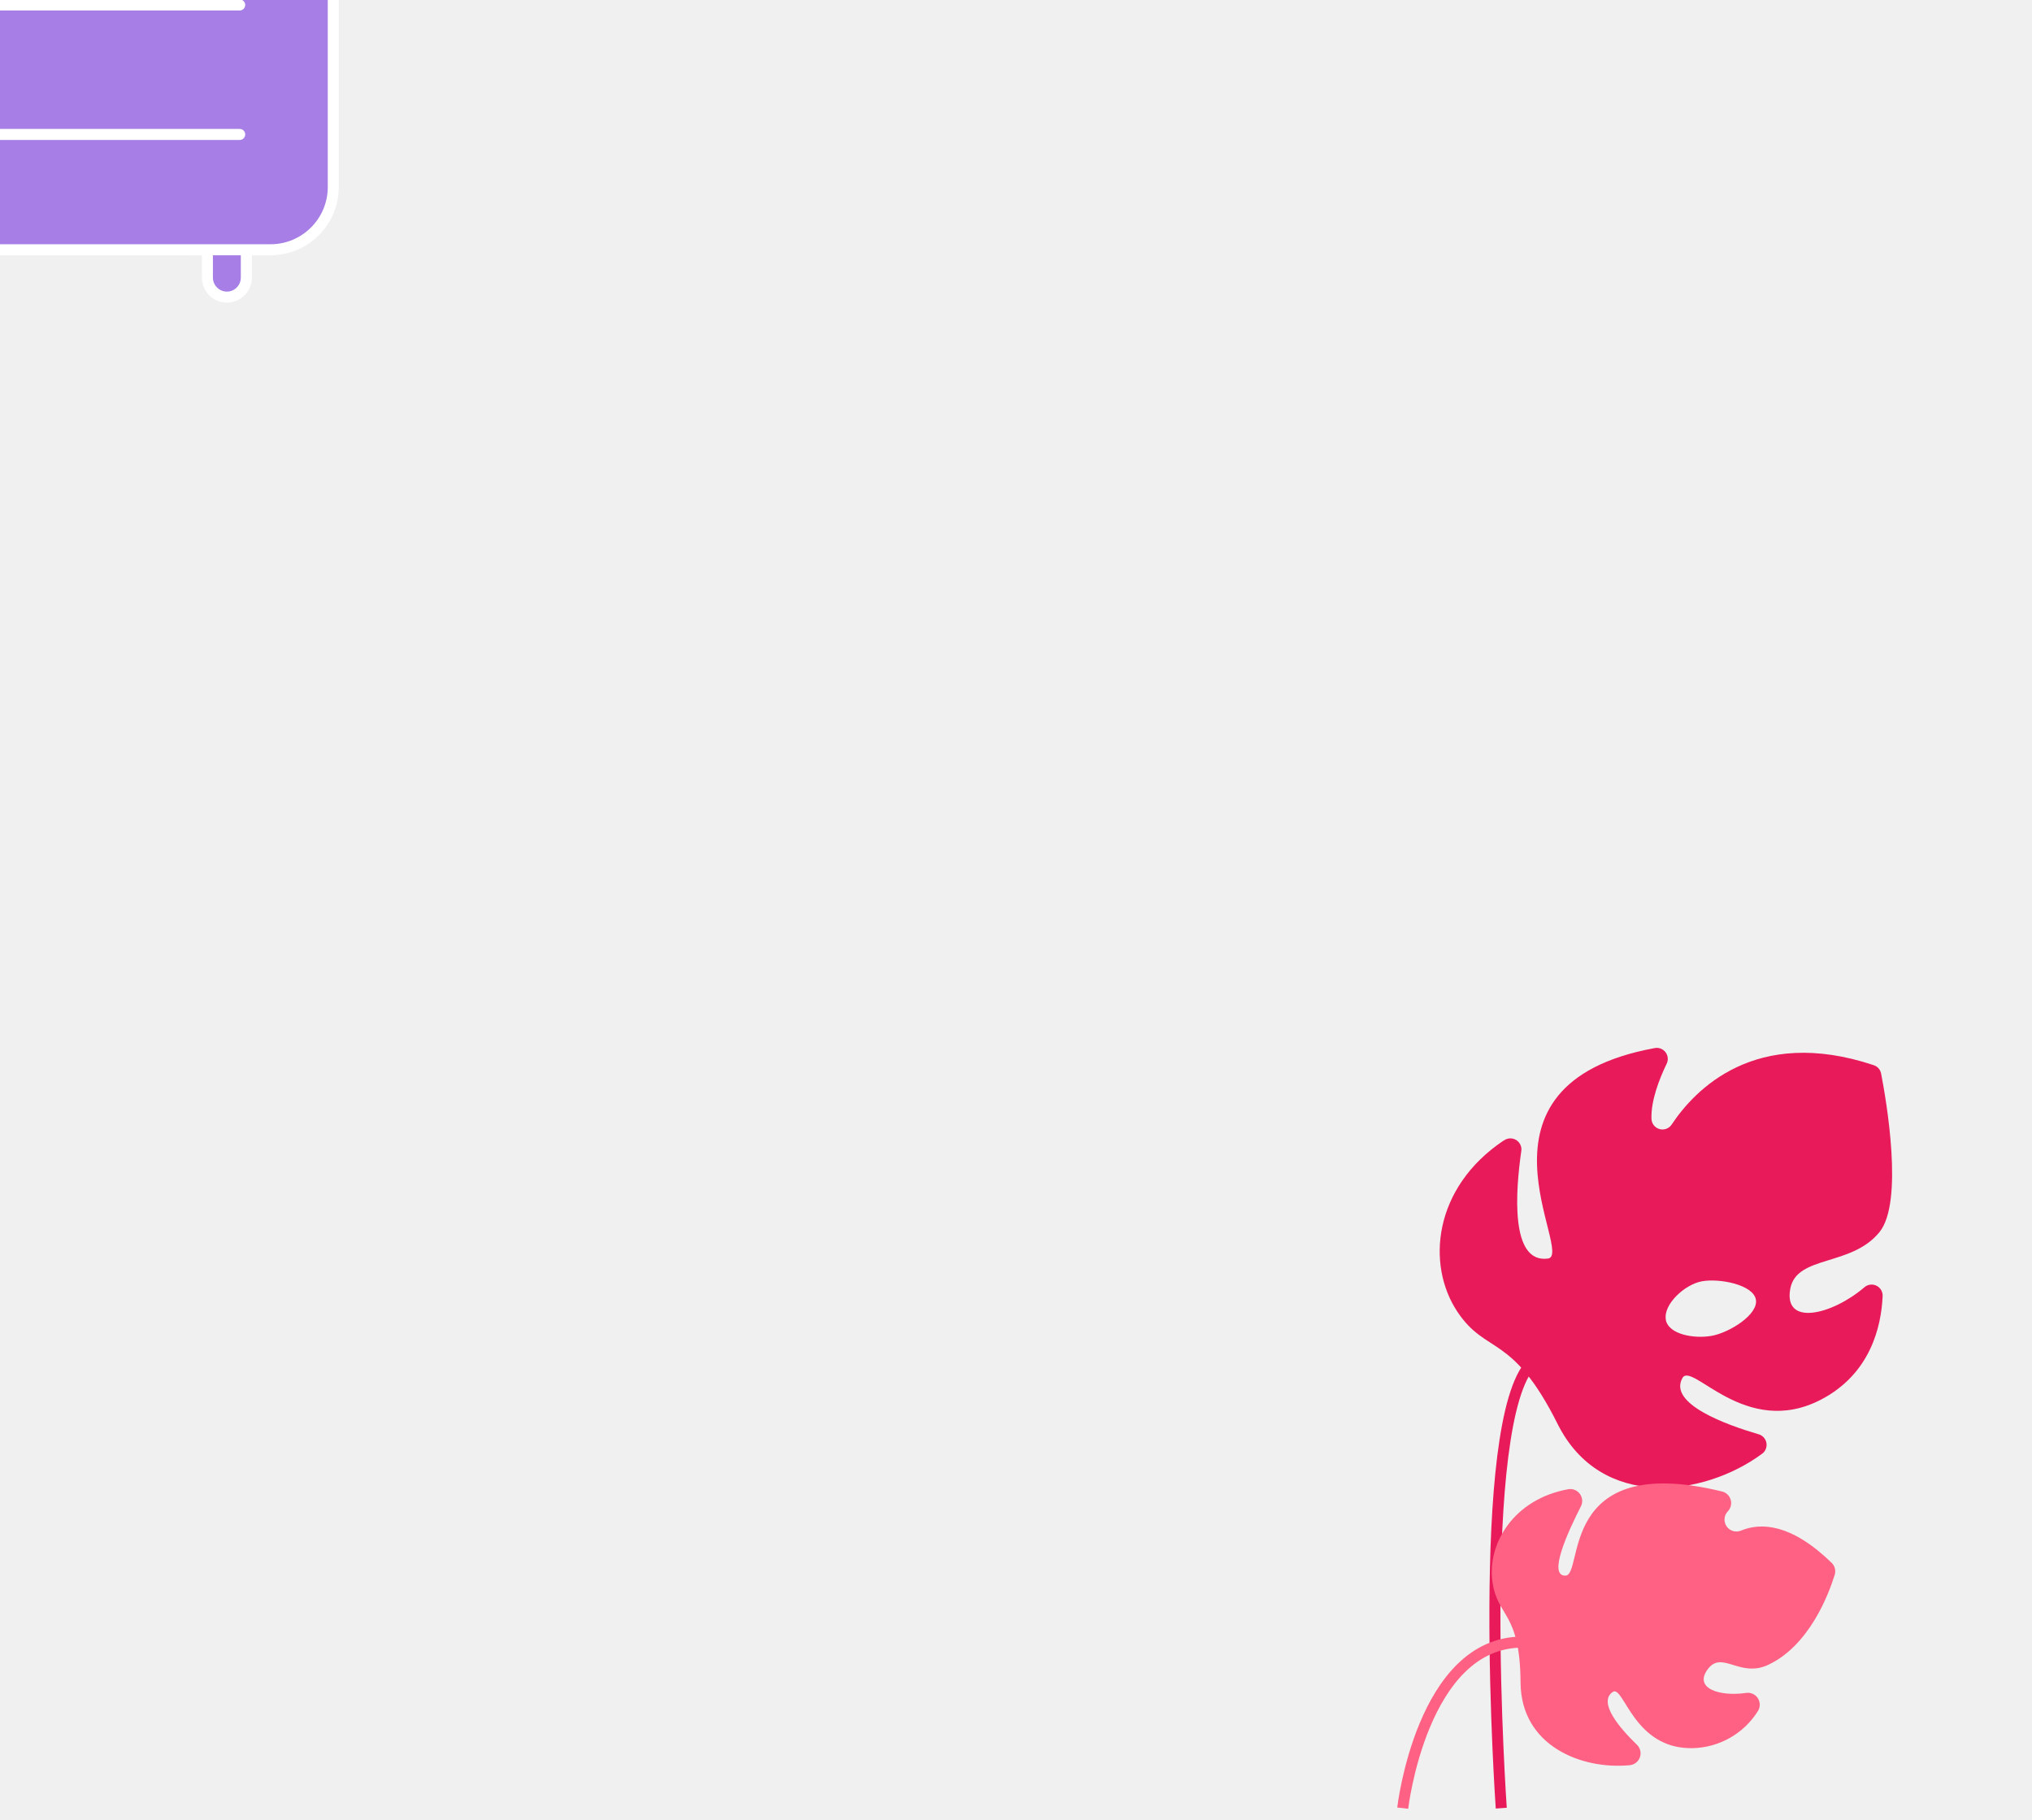
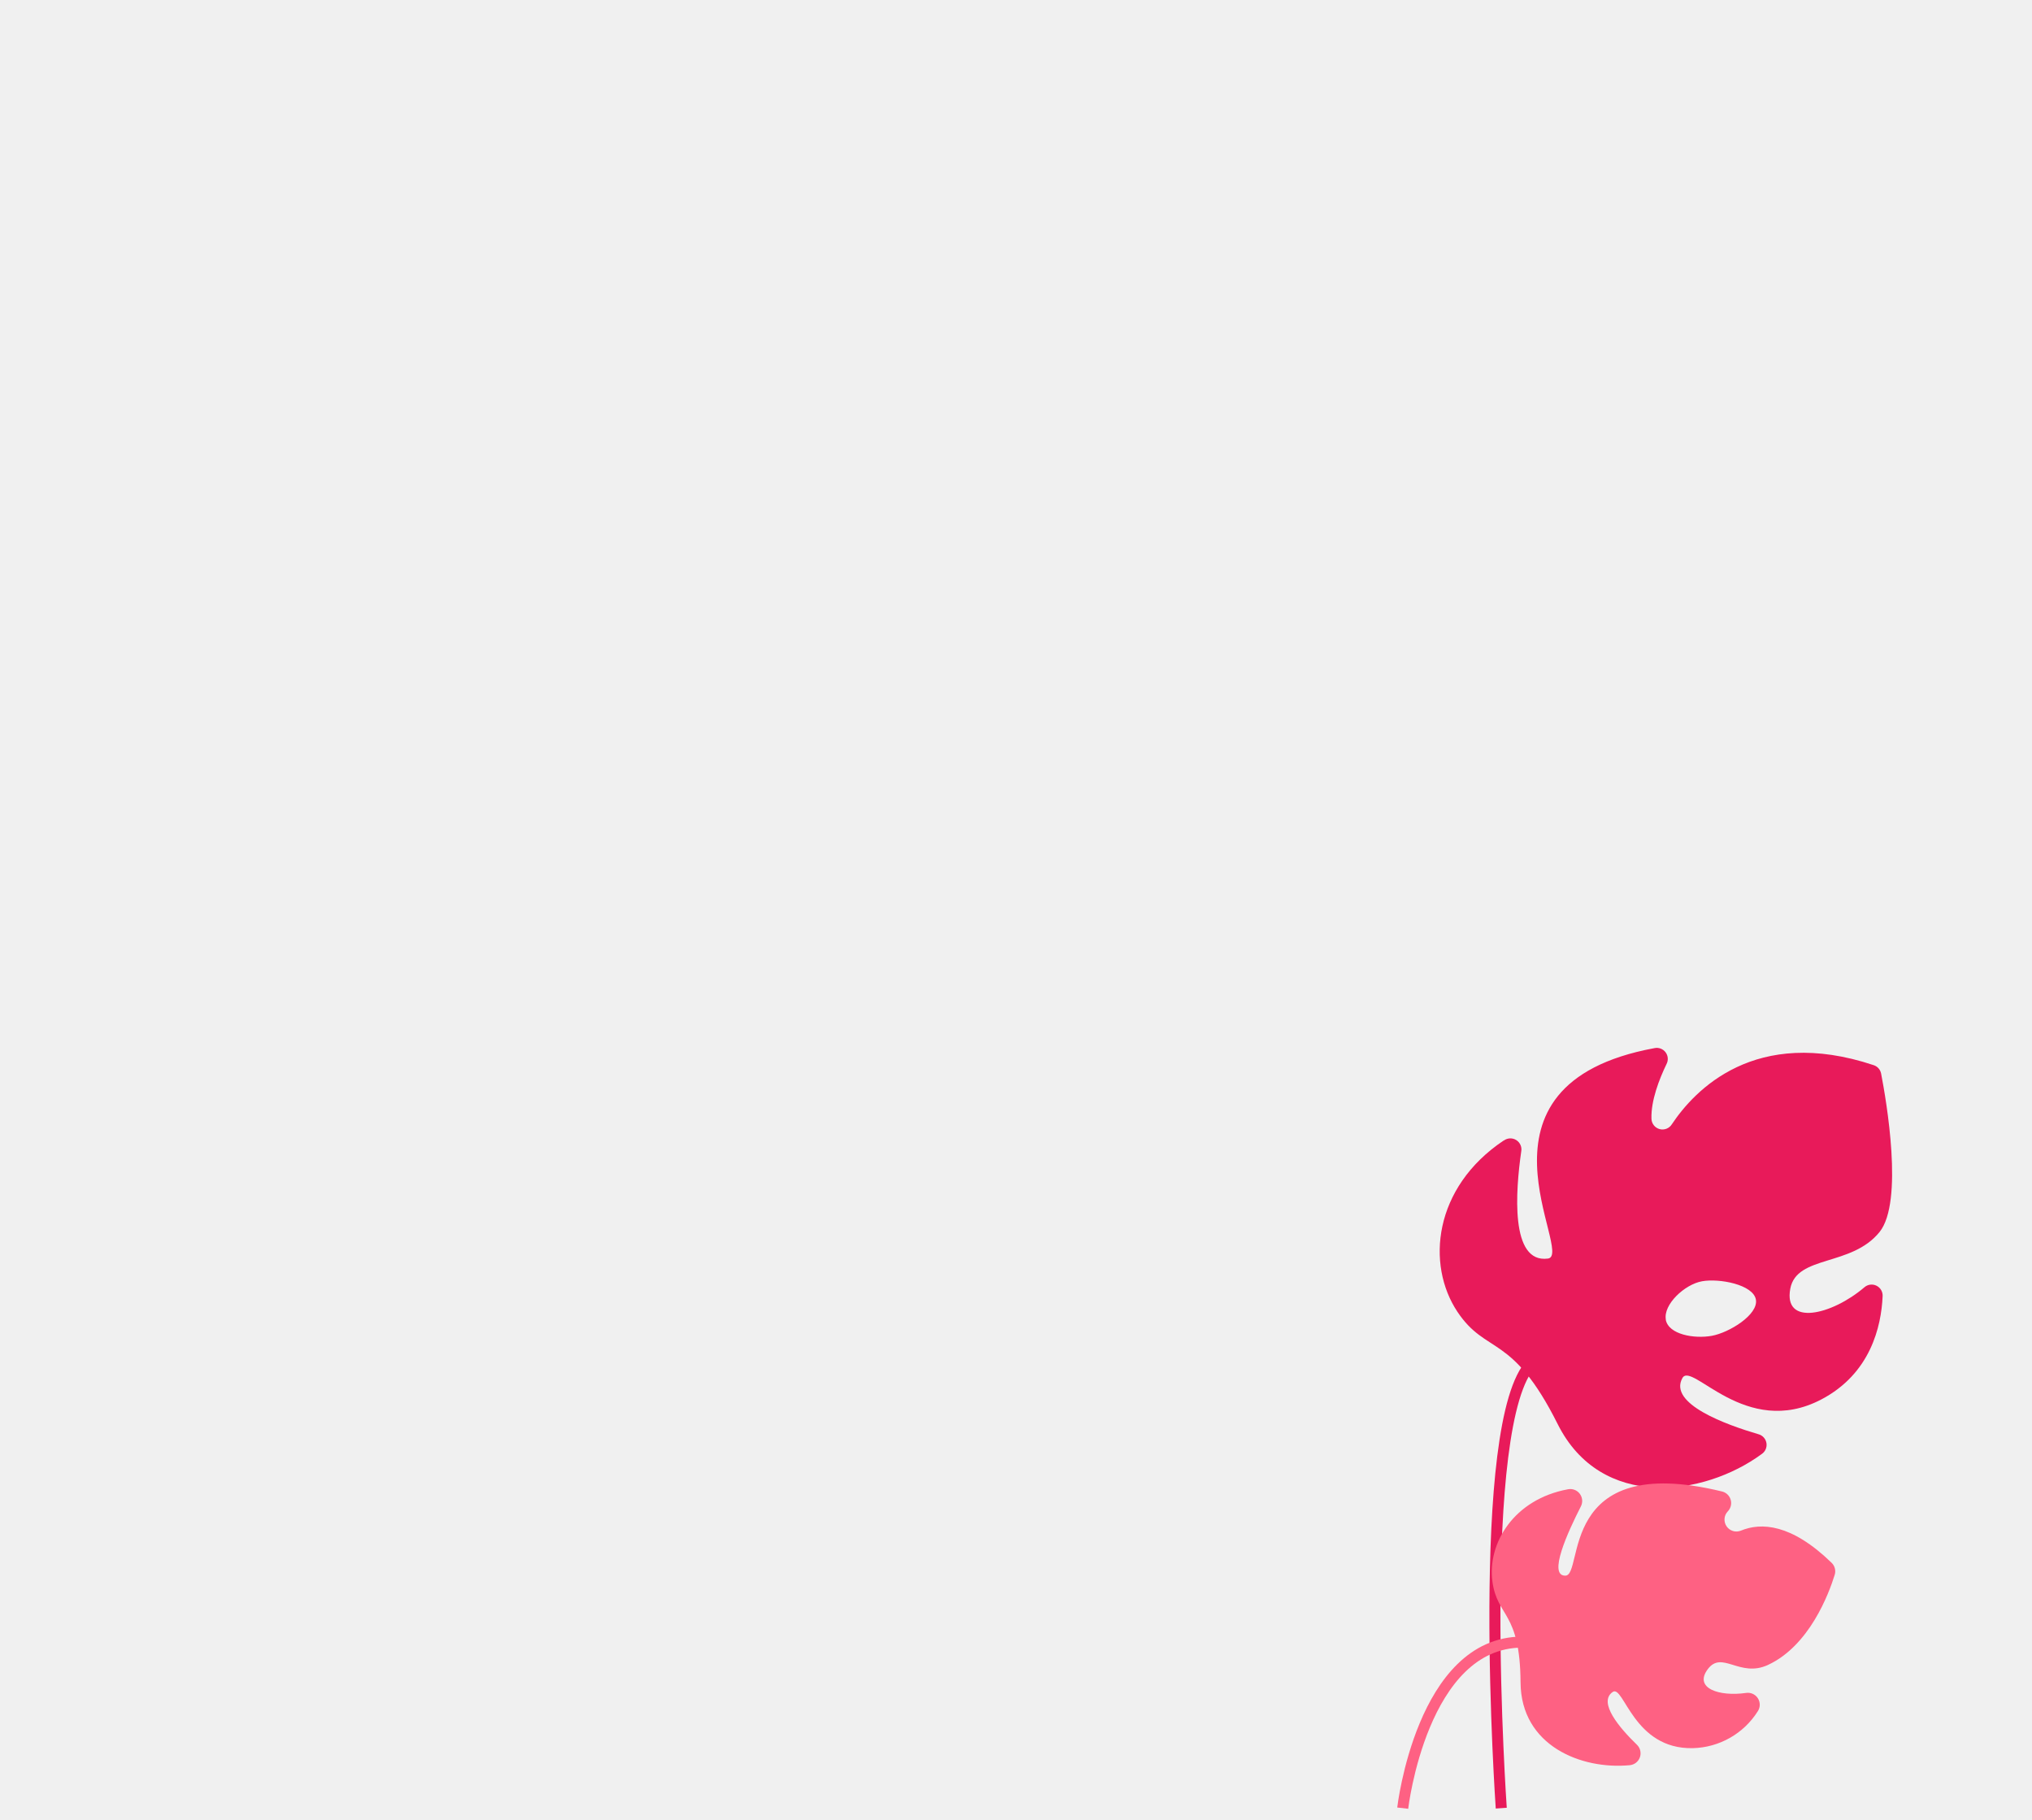
<svg xmlns="http://www.w3.org/2000/svg" width="268" height="240" fill="none" viewBox="0 0 350 330">
  <g>
    <path d="M263.47,206.82a2,2,0,0,1,3.15,2c-1,7-2.07,20.33,4.85,19.4,4.94-.66-16.65-31.53,19.32-38.16a2,2,0,0,1,2.18,2.89c-1.32,2.74-2.83,6.61-2.73,9.9a2,2,0,0,0,3.71,1c4.1-6.15,15.1-17.86,36.59-10.7a2,2,0,0,1,1.35,1.54c0.93,4.8,4.13,23.24-.29,28.72-5.09,6.31-15,4.14-16.18,10.25-1.3,6.91,7.51,4.82,13.42-.22a2,2,0,0,1,3.32,1.64c-0.25,5.45-2.18,14-11.12,18.69-13.78,7.21-23.48-7-25.19-3.88-2.59,4.66,7.94,8.47,13.78,10.18a2,2,0,0,1,.61,3.59c-10.52,7.74-29.13,10.28-37-5.41-8.3-16.59-12.93-12.49-18.19-20.38-5.71-8.57-4.33-22.54,8.38-31.05m29.4,32.47c0.5,2.73,5.2,3.51,8.35,2.94s8.47-3.83,8-6.56-6.62-3.9-9.78-3.33-7.05,4.22-6.55,6.95" fill="#e81a5a">
      <animateTransform attributeName="transform" type="rotate" values="0 275 253; 5 265 295; 0 275 253" dur="5s" repeatCount="indefinite" />
    </path>
    <path d="M263,327.88s-4.91-70.27,5.54-80.72" fill="none" stroke="#e81a5a" stroke-miterlimit="10" stroke-width="2">
      <animateTransform attributeName="transform" type="rotate" values="0 270 335; 5 270 335; 0 270 335" dur="5s" repeatCount="indefinite" />
    </path>
  </g>
  <g>
    <animate id="cloudsFadeOut" attributeName="opacity" from="1" to="0" dur="0.3s" begin="firstCloudFadeIn.end + 2s" fill="freeze" />
    <animateTransform attributeName="transform" type="translate" from="0, 0" to="0, -70" dur="0.3s" begin="cloudsFadeOut.begin" additive="sum" />
    <g opacity="0">
      <animate id="firstCloudFadeIn" attributeName="opacity" from="0" to="1" dur="0.3s" fill="freeze" />
      <animateTransform attributeName="transform" type="translate" from="70, 0" to="0, 0" dur="0.3s" additive="sum" />
      <line x1="65.43" y1="77.72" x2="105.21" y2="77.72" fill="none" stroke="#fff" stroke-linecap="round" stroke-miterlimit="10" stroke-width="2" />
      <path d="M85.22,67.45H57.86a12.4,12.4,0,1,0-24.8,0H15.13" fill="none" stroke="#fff" stroke-linecap="round" stroke-miterlimit="10" stroke-width="2" />
      <line x1="93.48" y1="67.45" x2="115.68" y2="67.45" fill="none" stroke="#fff" stroke-linecap="round" stroke-miterlimit="10" stroke-width="2" />
    </g>
    <g opacity="0">
      <animate attributeName="opacity" from="0" to="1" dur="0.3s" begin="firstCloudFadeIn.begin + 0.6s" fill="freeze" />
      <animateTransform attributeName="transform" type="translate" from="80, 0" to="0, 0" dur="0.3s" begin="firstCloudFadeIn.begin + 0.6s" additive="sum" />
      <line x1="272.13" y1="145.27" x2="311.9" y2="145.27" fill="none" stroke="#fff" stroke-linecap="round" stroke-miterlimit="10" stroke-width="2" />
      <line x1="300.17" y1="135" x2="322.37" y2="135" fill="none" stroke="#fff" stroke-linecap="round" stroke-miterlimit="10" stroke-width="2" />
    </g>
    <g opacity="0">
      <animate attributeName="opacity" from="0" to="1" dur="0.5s" begin="firstCloudFadeIn.begin + 0.3s" fill="freeze" />
      <animateTransform attributeName="transform" type="translate" from="50, 0" to="0, 0" dur="0.5s" begin="firstCloudFadeIn.begin + 0.3s" additive="sum" />
      <path d="M235.77,119H216.32a35.49,35.49,0,0,0-68-13.69A26.34,26.34,0,0,0,135.43,102a26.72,26.72,0,0,0-24.8,17H95.48a10.49,10.49,0,0,0,0,21h140.3a10.49,10.49,0,0,0,0-21" fill="#fff" />
    </g>
  </g>
-   <g>
-     <animateMotion dur="2s" fill="freeze" path="M179 111C203.19 101.76 208.8 95.16 208.42 90.56C207.18 75.43 138.73 51.78 96 84C93.07 86.21 64.34 108.52 67 138C70.54 177.18 126.83 199.15 142.7 205.35C196.35 226.29 237.13 214.14 244.48 232.53C247.37 239.78 245.26 252.22 223 275" />
-     <animateTransform attributeName="transform" type="scale" values="0.1; 0.4; 1" keyTimes="0; 0.75; 1" dur="2s" additive="sum" />
+   <g opacity="0">
+     <animateMotion id="parachuteMove" dur="2s" fill="freeze" path="M179 111C203.19 101.76 208.8 95.16 208.42 90.56C207.18 75.43 138.73 51.78 96 84C93.07 86.21 64.34 108.52 67 138C70.54 177.18 126.83 199.15 142.7 205.35C196.35 226.29 237.13 214.14 244.48 232.53C247.37 239.78 245.26 252.22 223 275" begin="cloudsFadeOut.end - 1s" />
+     <animate attributeName="opacity" from="0" to="1" dur="0.3s" begin="parachuteMove.begin" additive="sum" fill="freeze" />
+     <animateTransform attributeName="transform" type="scale" values="0.1; 0.3; 1" keyTimes="0; 0.25; 1" dur="2s" begin="parachuteMove.begin" additive="sum" />
    <g transform="translate(-220 -275)">
      <path d="M251.89,328.88a3.54,3.54,0,0,0,3.53-3.53v-5.07a3.53,3.53,0,1,0-7.06,0v5.07a3.55,3.55,0,0,0,3.53,3.53" fill="#a67ee5" />
      <path d="M251.89,328.88a3.54,3.54,0,0,0,3.53-3.53v-5.07a3.53,3.53,0,1,0-7.06,0v5.07A3.55,3.55,0,0,0,251.89,328.88Z" fill="none" stroke="#fff" stroke-miterlimit="10" stroke-width="2" />
      <path d="M176.35,328.88a3.54,3.54,0,0,0,3.53-3.53v-5.07a3.53,3.53,0,1,0-7.06,0v5.07a3.54,3.54,0,0,0,3.53,3.53" fill="#a67ee5" />
      <path d="M176.35,328.88a3.54,3.54,0,0,0,3.53-3.53v-5.07a3.53,3.53,0,1,0-7.06,0v5.07A3.54,3.54,0,0,0,176.35,328.88Z" fill="none" stroke="#fff" stroke-miterlimit="10" stroke-width="2" />
      <path d="M170.92,320.29h74.5a11.38,11.38,0,0,0,11.35-11.35V242.86a11.38,11.38,0,0,0-11.35-11.35h-74.5a11.38,11.38,0,0,0-11.35,11.35v66.08a11.38,11.38,0,0,0,11.35,11.35" fill="#a67ee5" />
      <rect x="159.57" y="231.51" width="97.2" height="88.78" rx="11.35" ry="11.35" fill="none" stroke="#fff" stroke-miterlimit="10" stroke-width="2" />
      <path d="M199.26,219.15h32.4a4.09,4.09,0,0,1,4.08,4.08v16a1.19,1.19,0,0,1-1.19,1.19h-2.7a1.19,1.19,0,0,1-1.19-1.19V224.86a1.27,1.27,0,0,0-1.27-1.27H201.53a1.27,1.27,0,0,0-1.27,1.27v14.38a1.19,1.19,0,0,1-1.19,1.19h-2.7a1.19,1.19,0,0,1-1.19-1.19v-16a4.1,4.1,0,0,1,4.09-4.08" fill="#a67ee5" />
      <path d="M199.26,219.15h32.4a4.09,4.09,0,0,1,4.08,4.08v16a1.19,1.19,0,0,1-1.19,1.19h-2.7a1.19,1.19,0,0,1-1.19-1.19V224.86a1.27,1.27,0,0,0-1.27-1.27H201.53a1.27,1.27,0,0,0-1.27,1.27v14.38a1.19,1.19,0,0,1-1.19,1.19h-2.7a1.19,1.19,0,0,1-1.19-1.19v-16A4.1,4.1,0,0,1,199.26,219.15Z" fill="none" stroke="#fff" stroke-miterlimit="10" stroke-width="2" />
      <path d="M185.34,320.29h74.5a11.38,11.38,0,0,0,11.35-11.35V242.86a11.38,11.38,0,0,0-11.35-11.35h-74.5A11.38,11.38,0,0,0,174,242.86v66.08a11.39,11.39,0,0,0,11.35,11.35" fill="#a67ee5" />
      <path d="M185.34,320.29h74.5a11.38,11.38,0,0,0,11.35-11.35V242.86a11.38,11.38,0,0,0-11.35-11.35h-74.5A11.38,11.38,0,0,0,174,242.86v66.08A11.39,11.39,0,0,0,185.34,320.29Z" fill="none" stroke="#fff" stroke-miterlimit="10" stroke-width="2" />
      <line x1="254.22" y1="252.43" x2="190.97" y2="252.43" fill="none" stroke="#fff" stroke-linecap="round" stroke-miterlimit="10" stroke-width="2" />
      <line x1="254.22" y1="275.9" x2="190.97" y2="275.9" fill="none" stroke="#fff" stroke-linecap="round" stroke-miterlimit="10" stroke-width="2" />
      <line x1="254.22" y1="299.38" x2="190.97" y2="299.38" fill="none" stroke="#fff" stroke-linecap="round" stroke-miterlimit="10" stroke-width="2" />
      <path d="M168.12,253.68h0.67v44.46h-0.67a3.53,3.53,0,0,1-3.52-3.51V257.2a3.52,3.52,0,0,1,3.52-3.52" fill="#a67ee5" />
      <path d="M168.12,253.68h0.67v44.46h-0.67a3.53,3.53,0,0,1-3.52-3.51V257.2A3.52,3.52,0,0,1,168.12,253.68Z" fill="none" stroke="#fff" stroke-miterlimit="10" stroke-width="2" />
      <line x1="215.46" y1="218.86" x2="159.87" y2="139.03" fill="none" stroke="#fff" stroke-linecap="round" stroke-linejoin="round" stroke-width="2" />
      <line x1="215.46" y1="218.86" x2="196.93" y2="139.03" fill="none" stroke="#fff" stroke-linecap="round" stroke-linejoin="round" stroke-width="2" />
      <line x1="233.99" y1="139.03" x2="215.46" y2="218.86" fill="none" stroke="#fff" stroke-linecap="round" stroke-linejoin="round" stroke-width="2" />
      <line x1="271.04" y1="139.03" x2="215.46" y2="218.86" fill="none" stroke="#fff" stroke-linecap="round" stroke-linejoin="round" stroke-width="2" />
      <path d="M215.46,83.44A55.58,55.58,0,0,1,271,139c0-6.76-8.3-12.25-18.53-12.25s-18.31,5.35-18.52,12c0,0.08,0,.17,0,0.26,0-6.76-8.3-12.25-18.53-12.25s-18.54,5.49-18.54,12.25c0-.09,0-0.17,0-0.26-0.22-6.64-8.42-12-18.52-12s-18.52,5.49-18.52,12.25a55.58,55.58,0,0,1,55.59-55.59m0-1.66A57.31,57.31,0,0,0,158.22,139a1.66,1.66,0,1,0,3.32,0c0-5.84,7.57-10.59,16.87-10.59,9.11,0,16.68,4.66,16.86,10.38V139a1.66,1.66,0,0,0,3.32,0c0-5.84,7.57-10.59,16.87-10.59s16.87,4.75,16.87,10.59a1.66,1.66,0,0,0,3.32,0v-0.21c0.18-5.73,7.74-10.39,16.86-10.39,9.3,0,16.87,4.75,16.87,10.59a1.66,1.66,0,1,0,3.32,0,57.3,57.3,0,0,0-57.23-57.25" fill="#fff" />
      <path d="M215.46,83.44c9.92,0,18,20.9,18.54,55.33,0.21-6.65,8.41-12,18.52-12S271,132.27,271,139a55.59,55.59,0,0,0-55.59-55.59" fill="#e81a5a" />
      <path d="M215.45,83.44A55.58,55.58,0,0,0,159.87,139c0-6.76,8.3-12.25,18.52-12.25s18.3,5.35,18.52,12c0.52-34.43,8.61-55.32,18.53-55.32" fill="#fe6183" />
      <path d="M215.46,83.44c-9.93,0-18,20.9-18.54,55.32,0,0.09,0,.17,0,0.26,0-6.76,8.3-12.25,18.53-12.25S234,132.27,234,139c0-.09,0-0.17,0-0.26-0.51-34.43-8.6-55.33-18.52-55.33" fill="#f7396b" />
    </g>
  </g>
  <g>
    <path d="M322.92,283.4a2.14,2.14,0,0,1,.55,2.17c-1.06,3.43-4.58,12.85-12.1,16.34-5.13,2.38-8.33-2.7-10.92.77s2.1,5,6.92,4.31a2.16,2.16,0,0,1,2.14,3.34A14.34,14.34,0,0,1,297.78,317c-10.84.27-12.55-11.58-14.57-10.19-2.72,1.89,1.27,6.55,4.39,9.57a2.16,2.16,0,0,1-1.3,3.71c-8.76.84-19.72-3.51-19.8-15-0.08-12.94-4.25-11.8-5.11-18.35-0.91-6.88,3.88-14.88,13.74-16.69a2.16,2.16,0,0,1,2.31,3.11c-2.41,4.73-6,12.6-2.82,12.56,3.46,0-1.58-22.58,28.43-15.26a2.16,2.16,0,0,1,1.09,3.54l-0.1.11a2.16,2.16,0,0,0,2.41,3.45c3.66-1.52,9.16-1.27,16.47,5.84" fill="#fe6183">
      <animateTransform attributeName="transform" type="rotate" values="0 273 305; 5 271 304; 0 273 305" dur="5s" begin="2s" repeatCount="indefinite" />
    </path>
    <path d="M245.13,327.88s3.48-30.11,21.7-30.11" fill="none" stroke="#fe6183" stroke-miterlimit="10" stroke-width="2">
      <animateTransform attributeName="transform" type="rotate" values="0 250 335; 5 250 335; 0 250 335" dur="5s" begin="2s" repeatCount="indefinite" />
    </path>
  </g>
  <g>
    <line x1="41.13" y1="329" x2="41.13" y2="329" fill="none" stroke="#fff" stroke-width="2" stroke-miterlimit="10">
      <animate id="floorX2" attributeName="x2" from="41.13" to="283.79" dur="0.4s" fill="freeze" />
      <animate attributeName="x1" from="41.13" to="100" dur="0.4s" fill="freeze" begin="floorX2.end" additive="sum" />
    </line>
  </g>
</svg>
